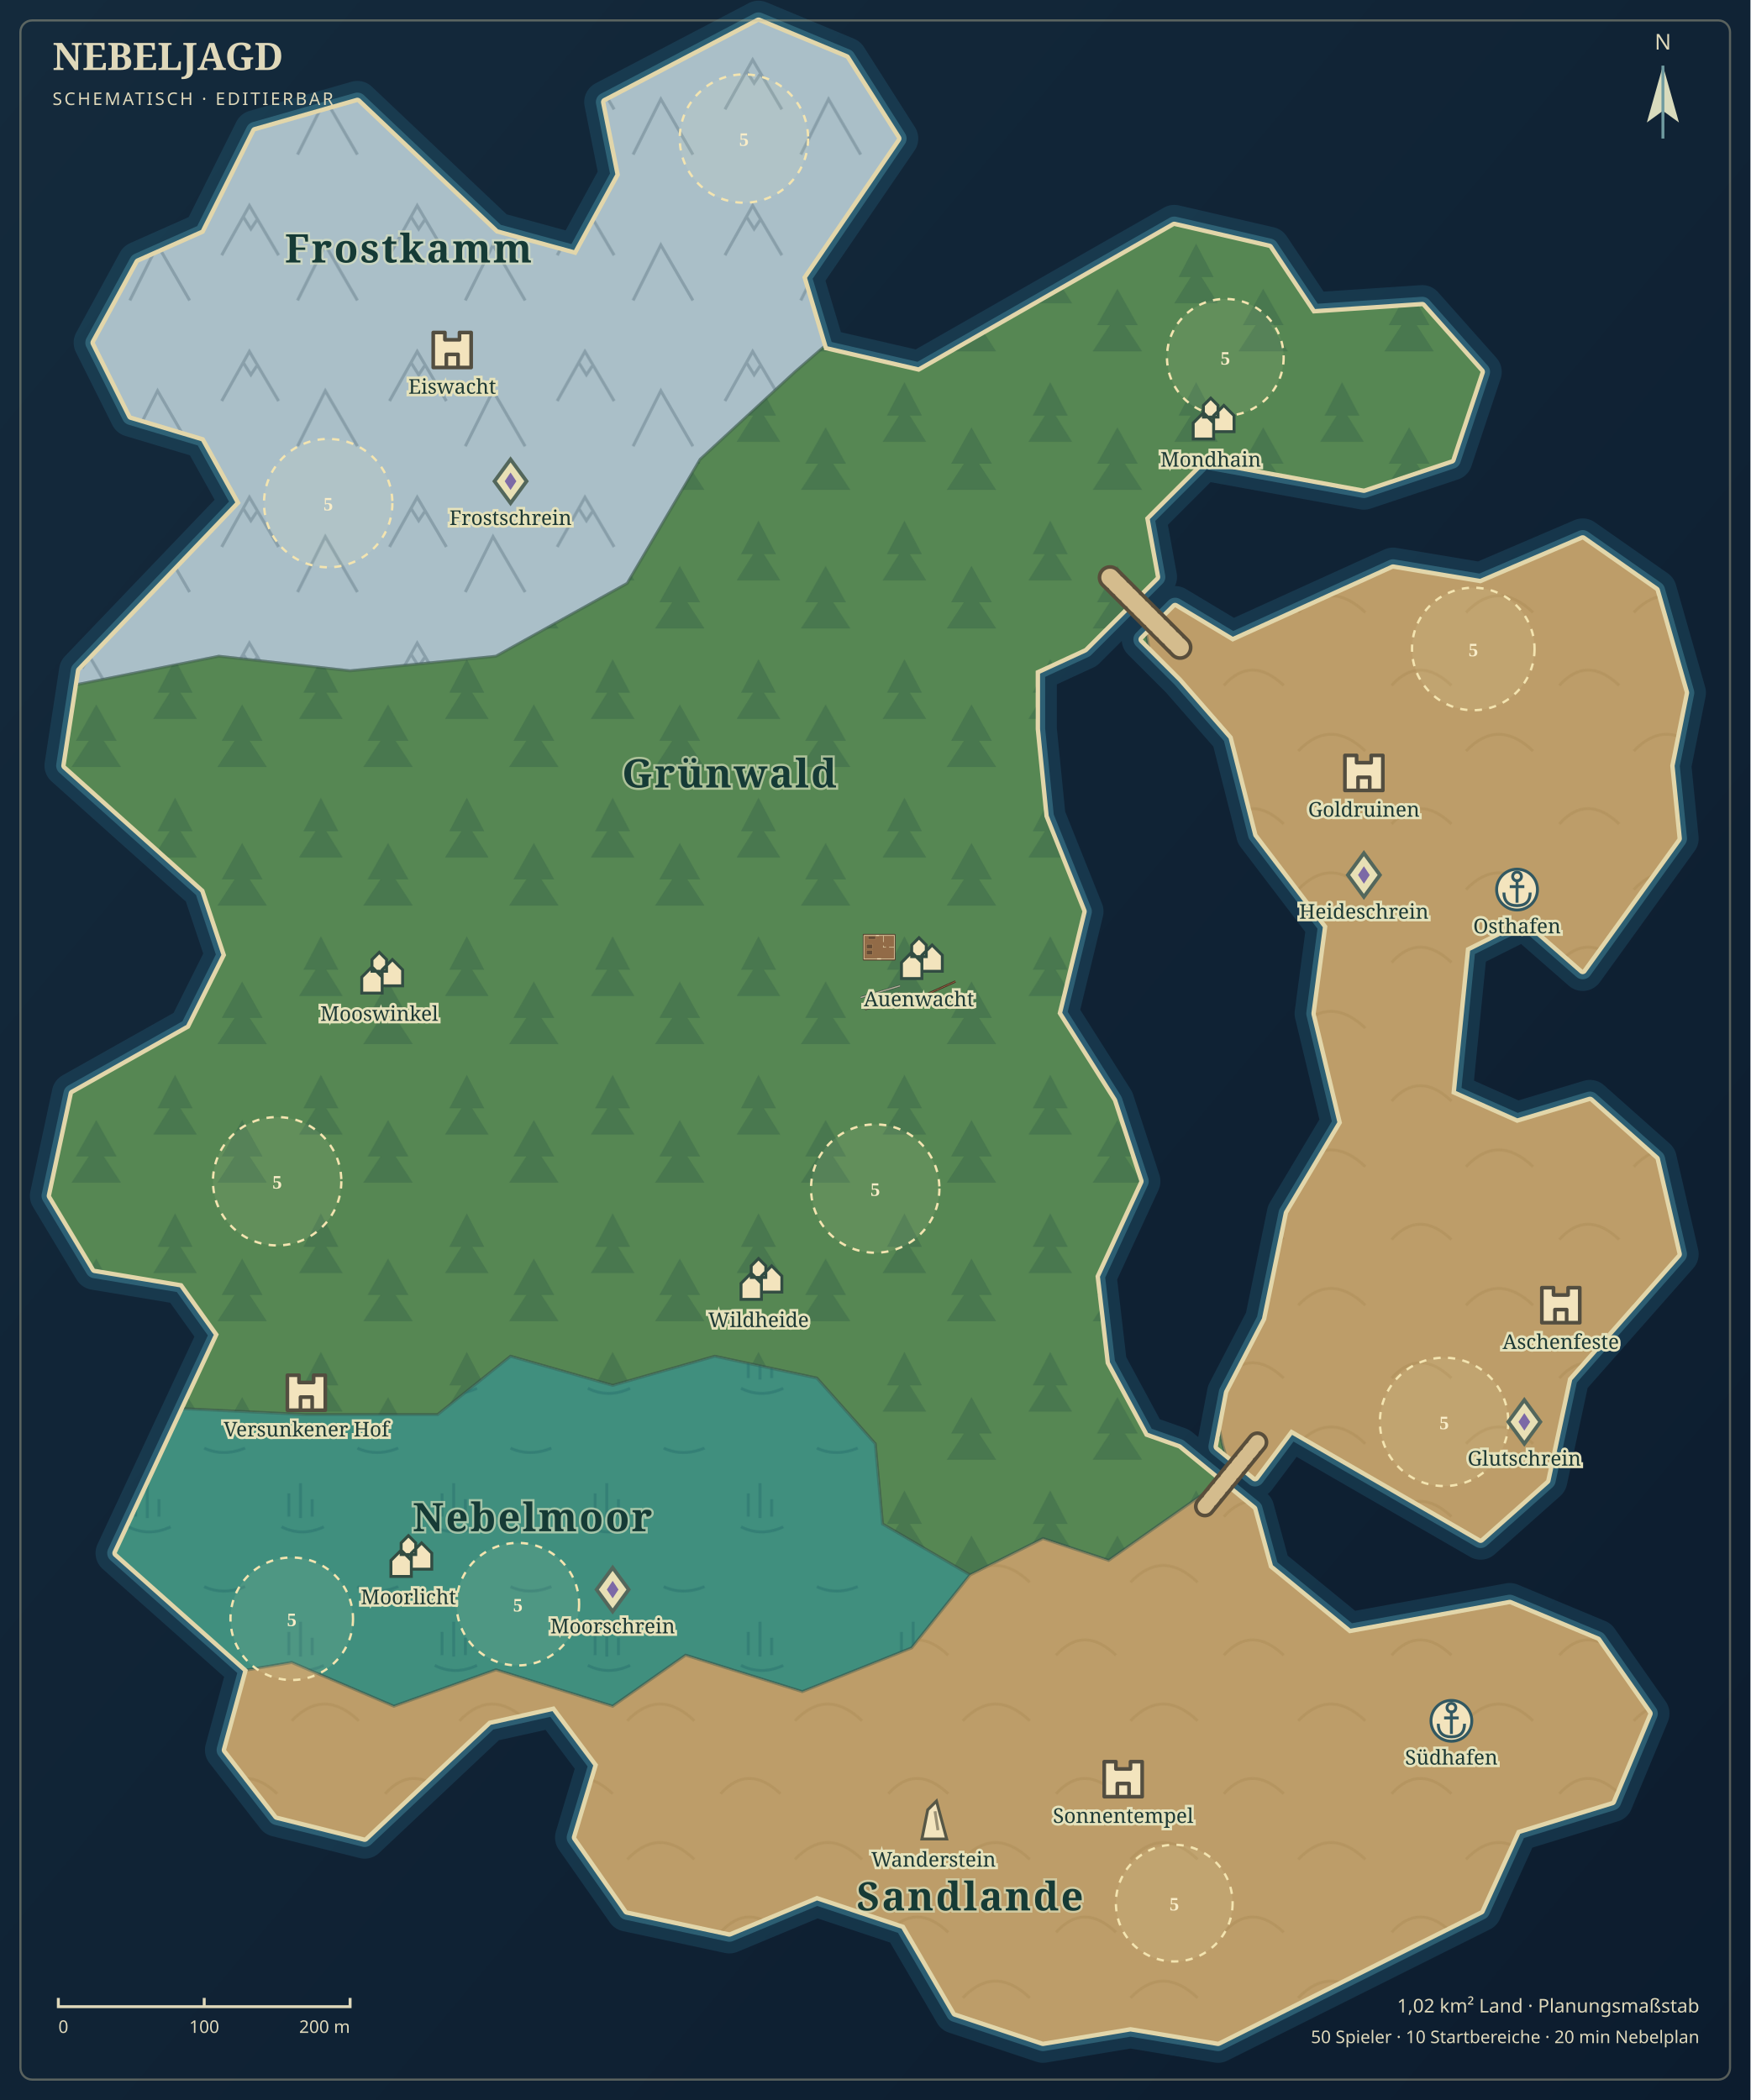
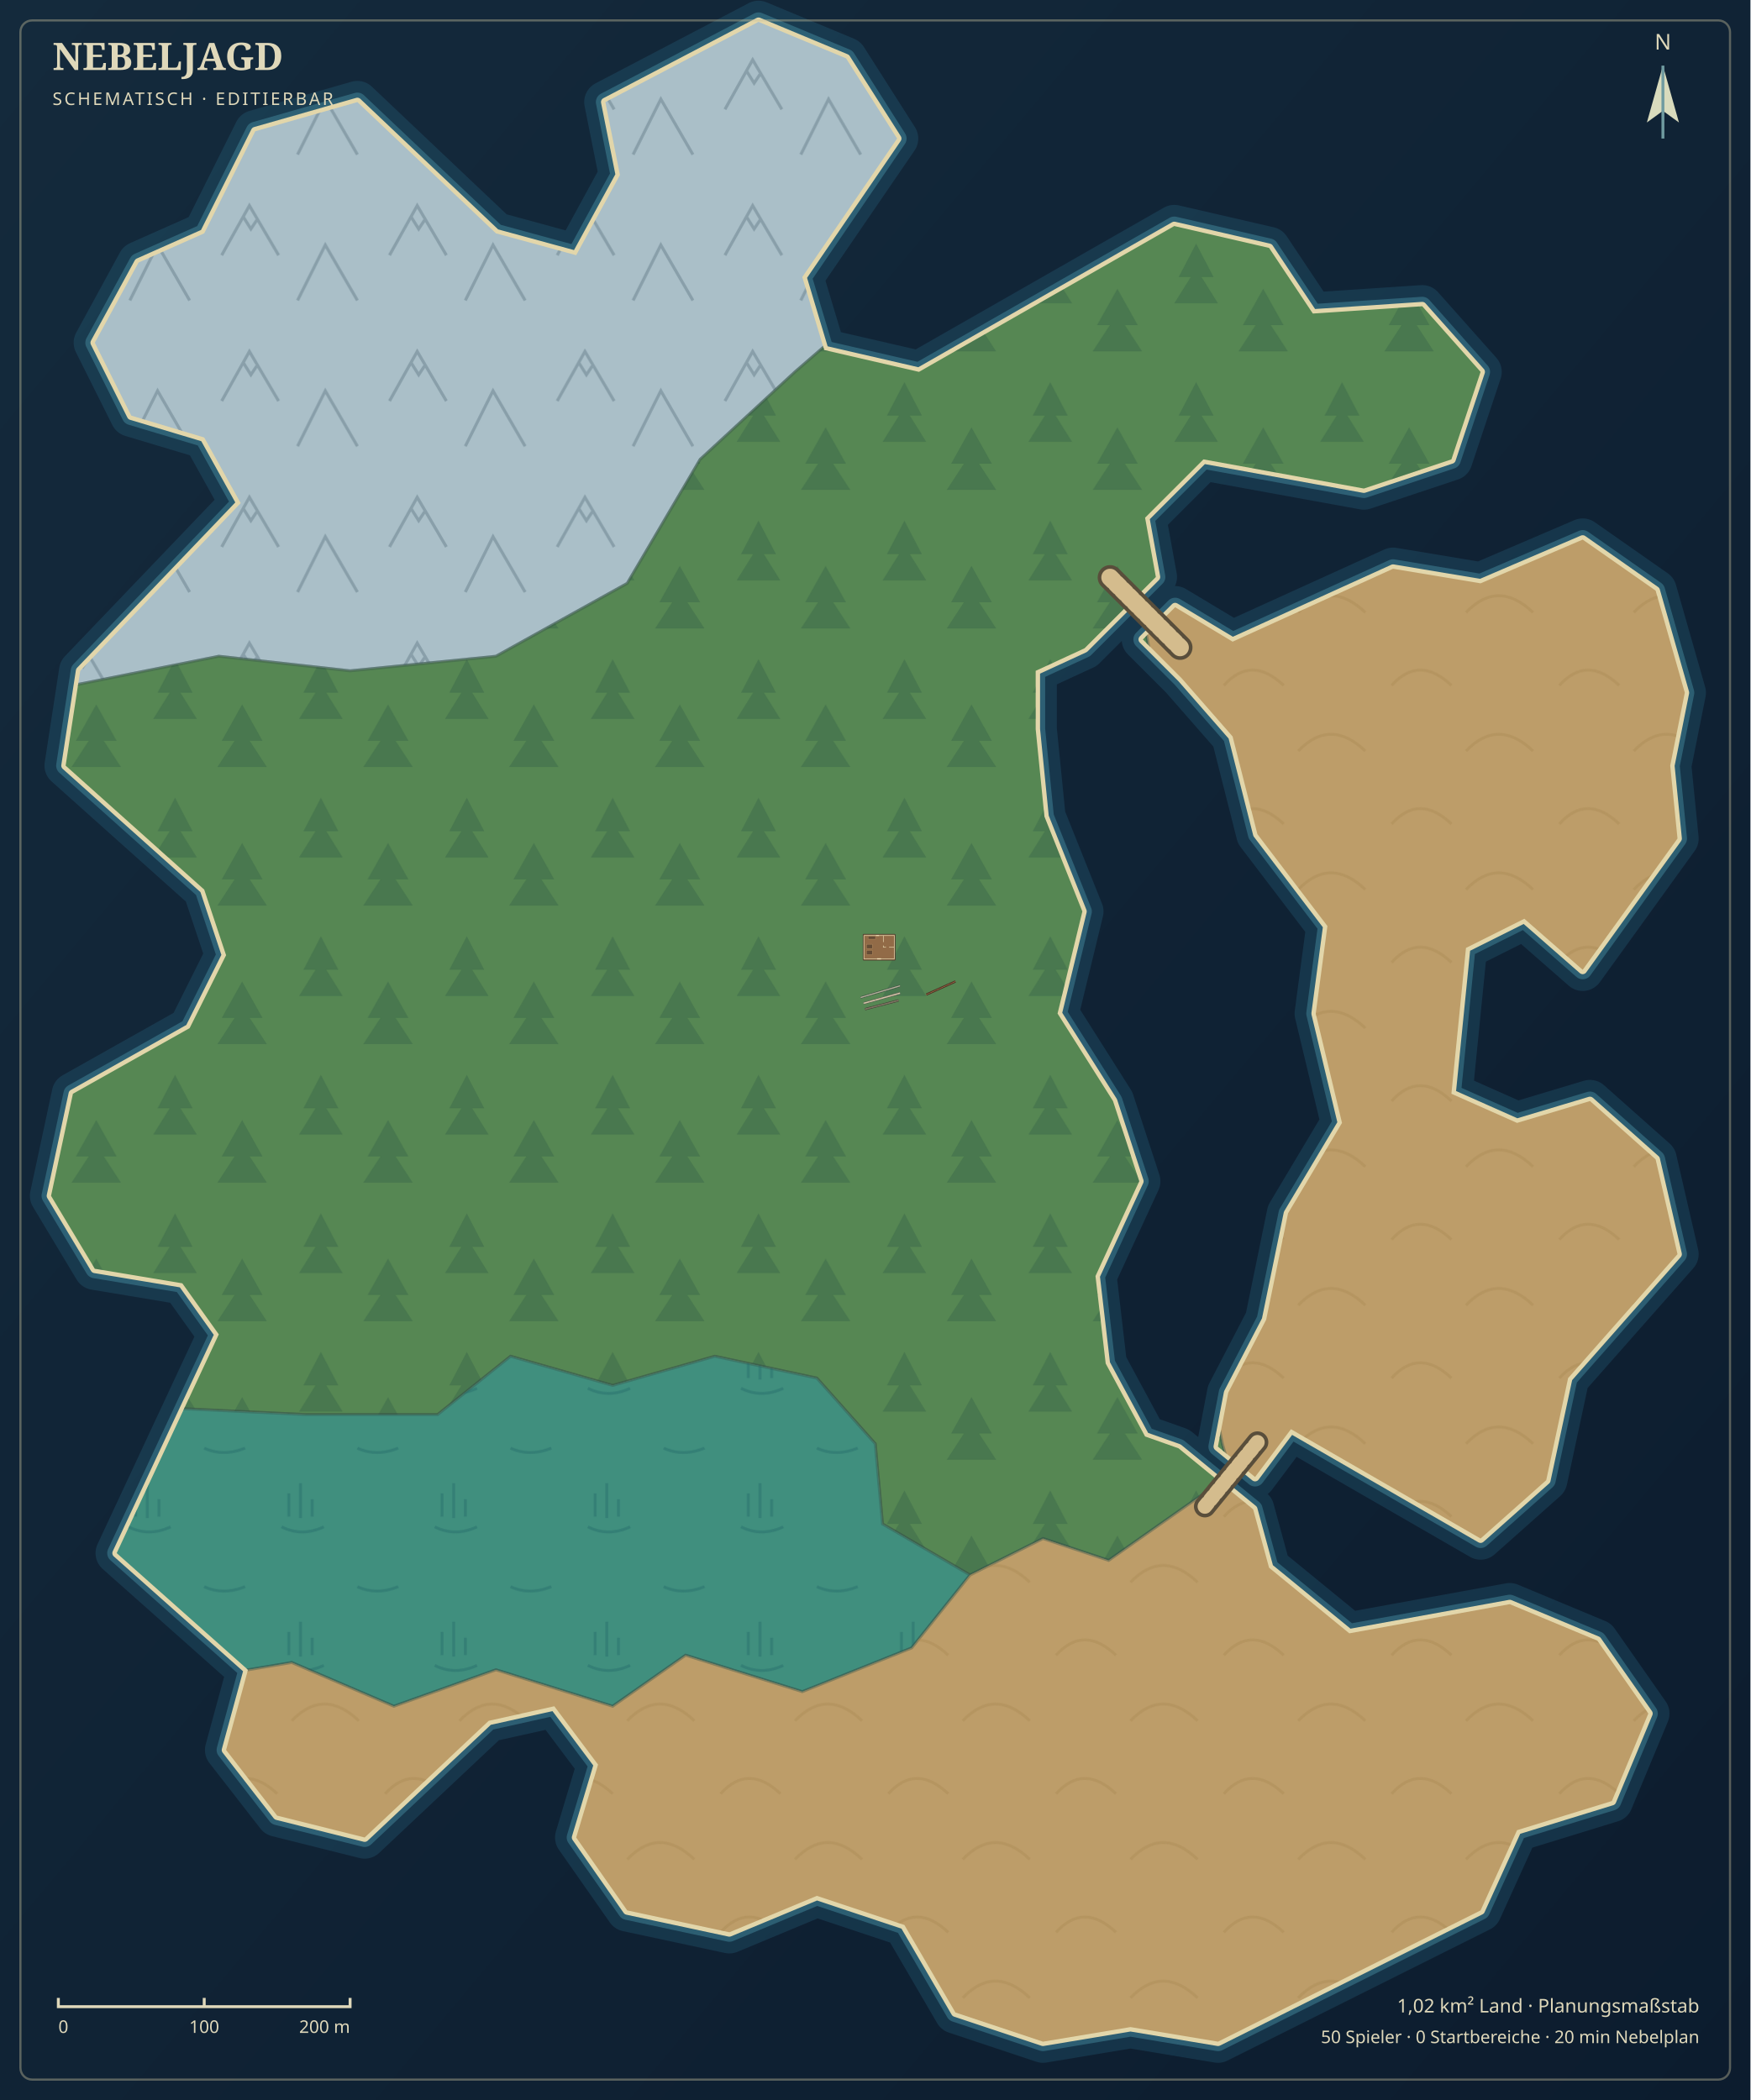
<svg xmlns="http://www.w3.org/2000/svg" viewBox="-600 -720 1200 1440" role="img" aria-labelledby="worldmap-title worldmap-description">
  <defs>
    <path id="world-land-shape" d="M-460,-560L-425,-630L-355,-650L-260,-560L-205,-545L-175,-600L-185,-650L-80,-705L-20,-680L15,-625L-50,-530L-35,-480L30,-465L205,-565L270,-550L300,-505L375,-510L415,-465L395,-405L335,-385L225,-405L185,-365L192.389,-324.36L143.483,-275.454L110,-260L110,-220L116,-160L142,-95L125,-25L163,35L181,90L151,155L158,215L185,265L207.939,273.124L259.082,314.969L270,355L325,400L435,380L495,405L530,455L505,515L440,535L415,590L235,680L175,670L115,680L55,660L20,600L-40,580L-100,605L-170,590L-205,540L-190,490L-220,450L-265,460L-350,540L-410,525L-445,480L-430,425L-520,345L-450,195L-475,160L-535,150L-565,100L-550,30L-470,-15L-445,-65L-460,-110L-555,-195L-545,-260L-435,-375L-460,-420L-510,-435L-535,-485L-505,-540Z M205.607,-303.636L245,-280L355,-330L415,-320L485,-350L535,-315L555,-245L545,-195L550,-145L485,-55L445,-90L405,-70L395,30L440,50L490,35L535,75L550,140L475,225L460,295L415,335L285,260L260.405,292.794L234.925,271.947L242,235L268,185L283,112L320,50L302,-25L310,-85L262,-148L245,-215L210,-255L183.485,-281.515Z" fill-rule="evenodd" clip-rule="evenodd" />
    <clipPath id="world-island-clip">
      <use href="#world-land-shape" clip-rule="evenodd" />
    </clipPath>
    <linearGradient id="world-sea" x1="0" y1="0" x2="1" y2="1">
      <stop offset="0" stop-color="#142a3c" />
      <stop offset="1" stop-color="#0c1c2e" />
    </linearGradient>
    <pattern id="world-grid" width="100" height="100" patternUnits="userSpaceOnUse">
      <path d="M100,0H0V100" fill="none" stroke="#d0e2d4" stroke-width=".7" opacity=".3" />
    </pattern>
    <pattern id="world-pattern-mountain" width="115" height="100" patternUnits="userSpaceOnUse">
      <path d="M12,55 31,21 51,55 M27,29 32,37 36,31 M64,86 83,48 105,86" fill="none" stroke="#536c7a" stroke-width="2.1" opacity=".38" />
    </pattern>
    <pattern id="world-pattern-forest" width="100" height="95" patternUnits="userSpaceOnUse">
      <path d="M20,17 8,40H32Z M20,34 5,58H35Z M66,48 52,73H80Z M66,65 49,91H83Z" fill="#234d40" opacity=".26" />
    </pattern>
    <pattern id="world-pattern-meadow" width="120" height="100" patternUnits="userSpaceOnUse">
      <path d="M18,30 21,22 24,30 M74,76 77,68 80,76" fill="none" stroke="#426c49" stroke-width="2" opacity=".3" />
    </pattern>
    <pattern id="world-pattern-heath" width="115" height="95" patternUnits="userSpaceOnUse">
      <path d="M20,35Q32,19 44,35 M65,77Q77,61 89,77" fill="none" stroke="#8c7c3f" stroke-width="2" opacity=".3" />
      <circle cx="80" cy="20" r="2" fill="#8c7c3f" opacity=".35" />
    </pattern>
    <pattern id="world-pattern-marsh" width="105" height="95" patternUnits="userSpaceOnUse">
      <path d="M13,42Q27,49 42,42 M18,35V19 M26,36V12 M34,35V23 M65,83Q78,89 93,83" fill="none" stroke="#246a69" stroke-width="2" opacity=".4" />
    </pattern>
    <pattern id="world-pattern-ash" width="115" height="100" patternUnits="userSpaceOnUse">
      <path d="M8,57 30,22 54,57Z M69,88 84,59 105,88Z" fill="#514e4b" opacity=".22" />
      <path d="M31,24 26,41 37,47 29,57" fill="none" stroke="#ce976a" stroke-width="2" opacity=".55" />
    </pattern>
    <pattern id="world-pattern-dune" width="115" height="95" patternUnits="userSpaceOnUse">
      <path d="M9,35Q28,14 50,35 M60,80Q82,57 106,80" fill="none" stroke="#a78651" stroke-width="2" opacity=".35" />
    </pattern>
    <g id="world-object-house-tripo-castle">
      <rect x="-35.1" y="-24.4" width="70.2" height="48.8" fill="#bda77f" stroke="#655b47" stroke-width=".5" />
      <rect x="-33.5" y="-23.3" width="67" height="3.3" fill="#ece0bd" />
      <rect x="31.4" y="-21" width="2.1" height="42.8" fill="#ece0bd" />
      <rect x="-33.5" y="-21.8" width="2.2" height="23.6" fill="#ece0bd" />
      <rect x="-33.5" y="7.4" width="2.2" height="14.4" fill="#ece0bd" />
      <rect x="-33.5" y="19.7" width="29.5" height="2.8" fill="#ece0bd" />
      <rect x="4" y="19.7" width="29.5" height="2.8" fill="#ece0bd" />
      <rect x="-4.7" y="17.8" width="2.1" height="6.4" fill="#ece0bd" />
      <rect x="2.6" y="17.8" width="2.1" height="6.4" fill="#ece0bd" />
      <rect x="-16.7" y="-20.8" width="1.7" height="4.9" fill="#ece0bd" />
      <rect x="-16.8" y="-12.4" width="2" height="2.6" fill="#ece0bd" />
      <rect x="-16.7" y="-4.2" width="1.7" height="12.1" fill="#ece0bd" />
      <rect x="-16.7" y="12.6" width="1.7" height="7.8" fill="#ece0bd" />
      <rect x="11.6" y="-20.8" width="1.7" height="10.9" fill="#ece0bd" />
      <rect x="11.6" y="-4.2" width="1.7" height="10" fill="#ece0bd" />
      <rect x="11.6" y="10.7" width="1.7" height="9.7" fill="#ece0bd" />
      <rect x="-31.5" y="-0.9" width="10.4" height="1.9" fill="#ece0bd" />
      <rect x="18.2" y="-1.1" width="13.4" height="2.2" fill="#ece0bd" />
      <rect x="-27.7" y="-17.2" width="6.5" height="5.8" fill="#80694b" />
      <rect x="18.9" y="-15.9" width="10.2" height="5.3" fill="#80694b" />
      <rect x="-29.9" y="12.1" width="9.5" height="6.5" fill="#80694b" />
      <rect x="20.6" y="9.1" width="8.9" height="2.4" fill="#80694b" />
      <rect x="17.6" y="11.5" width="1.9" height="7.7" fill="#80694b" />
      <rect x="27.6" y="-1.9" width="4.2" height="4.1" fill="#80694b" />
      <rect x="16.8" y="-1.2" width="7.5" height="2.7" fill="#80694b" />
      <rect x="-9.6" y="-20.2" width="16.9" height="4" fill="#80694b" />
    </g>
    <g id="world-object-house-tripo-02">
      <rect x="-11.02" y="-11.01" width="22.04" height="22.02" fill="#bda77f" stroke="#655b47" stroke-width=".5" />
      <rect x="-10.75" y="-10.6" width="1.1" height="21.3" fill="#ece0bd" />
      <rect x="9.65" y="-10.6" width="1.1" height="21.3" fill="#ece0bd" />
      <rect x="-9.65" y="-10.75" width="15.7" height="1.1" fill="#ece0bd" />
      <rect x="7.4" y="-10.75" width="2.25" height="1.1" fill="#ece0bd" />
      <rect x="-9.65" y="9.7" width="8.65" height="1.05" fill="#ece0bd" />
      <rect x="1" y="9.7" width="8.65" height="1.05" fill="#ece0bd" />
      <rect x="-9.65" y="-0.55" width="5.7" height="1.1" fill="#ece0bd" />
      <rect x="-0.52" y="-9.65" width="1.04" height="10.1" fill="#ece0bd" />
      <rect x="3.95" y="-0.55" width="5.7" height="1.1" fill="#ece0bd" />
      <rect x="-8.2" y="-9.65" width="3.5" height="4.9" fill="#80694b" />
      <rect x="-9.65" y="-9.65" width="1.5" height="1.45" fill="#80694b" />
      <rect x="-3.4" y="-9.65" width="2.2" height="1.15" fill="#80694b" />
      <rect x="0.55" y="-9.65" width="2.55" height="1.3" fill="#80694b" />
      <rect x="3.1" y="-9.65" width="2.55" height="1.6" fill="#80694b" />
      <rect x="7.95" y="-9.65" width="1.7" height="1.5" fill="#80694b" />
      <rect x="8.05" y="-7.2" width="1.15" height="1.05" fill="#80694b" />
      <rect x="-8.85" y="0.9" width="3.45" height="1.65" fill="#80694b" />
      <rect x="5.75" y="0.55" width="2.95" height="0.95" fill="#80694b" />
      <rect x="7.65" y="2.35" width="1.8" height="1.9" fill="#80694b" />
      <rect x="-1.35" y="4.15" width="2.7" height="1.95" fill="#80694b" />
      <rect x="-0.6" y="3.35" width="1.2" height="0.8" fill="#80694b" />
      <rect x="-0.6" y="6.1" width="1.2" height="0.8" fill="#80694b" />
      <rect x="-2.15" y="4.45" width="0.8" height="1.25" fill="#80694b" />
      <rect x="1.35" y="4.45" width="0.8" height="1.25" fill="#80694b" />
    </g>
    <g id="world-object-wagon">
      <rect x="-.8" y="-1.1" width=".16" height=".8" rx=".05" fill="#343a39" />
      <rect x=".64" y="-1.1" width=".16" height=".8" rx=".05" fill="#343a39" />
      <path d="M-.4,.2V1.45M.4,.2V1.45" stroke="#8f6946" stroke-width=".12" />
      <rect x="-.58" y="-1.4" width="1.16" height="1.75" fill="#bd945e" stroke="#69503b" stroke-width=".15" />
      <path d="M-.25,-1.3V.2M.25,-1.3V.2" stroke="#89653f" stroke-width=".07" />
    </g>
    <g id="world-object-barrel">
      <ellipse rx=".43" ry=".45" fill="#97714b" stroke="#3f443f" stroke-width=".12" />
      <path d="M-.2,-.36V.36M.2,-.36V.36" stroke="#c3a574" stroke-width=".07" />
      <circle cy="-.08" r=".075" fill="#59452e" />
    </g>
    <g id="world-object-well">
      <circle cx="-.18" r=".94" fill="#b5b0a0" stroke="#676f66" stroke-width=".13" />
      <circle cx="-.18" r=".6" fill="#31454b" />
      <path d="M-1.06,-.77H.78V.78H-1.06Z" fill="#96724a" fill-opacity=".7" stroke="#654c38" stroke-width=".13" />
      <path d="M-1.08,0H.8M.8,.12H1.12" stroke="#ddc292" stroke-width=".14" />
    </g>
    <g id="world-object-rock-tripo-01">
      <path d="M-.96,-.25-.52,-.78 .45,-.85 .98,-.13 .72,.64-.4,.8-.95,.34Z" fill="#9b9d8b" stroke="#626c5b" stroke-width=".13" />
      <path d="M-.52,-.78 .15,-.12 .98,-.13M.15,-.12-.4,.8" fill="none" stroke="#c0c2a7" stroke-width=".1" />
    </g>
    <g id="world-object-rock-tripo-02">
      <path d="M-.9,-.36-.55,-1.05 .4,-1 .9,-.32 .68,.88-.18,1.05-.85,.5Z" fill="#8e9285" stroke="#596356" stroke-width=".14" />
      <path d="M-.55,-1.05 .25,-.15 .68,.88M.25,-.15-.85,.5" fill="none" stroke="#b7b9a4" stroke-width=".11" />
    </g>
    <g id="world-object-rock-tripo-03">
      <path d="M-1.1,-.3-.65,-1.23 .45,-1.25 1.14,-.4 .9,.65 .1,1.28-.9,.87Z" fill="#747e6a" stroke="#4c5c4b" stroke-width=".15" />
      <path d="M-.65,-1.23 .2,-.5 1.14,-.4M.2,-.5-.3,.5 .1,1.28M-.3,.5-.9,.87" fill="none" stroke="#abb79a" stroke-width=".12" />
    </g>
    <g id="world-object-house-tripo-tavern">
      <rect x="-11" y="-8.89" width="22" height="17.78" rx=".35" fill="#926b47" stroke="#493a2e" stroke-width=".45" />
      <path d="M-10.4,-8H-2.35M0,-8H10.4V8H1.4M-1.5,8H-10.4V-8M2.9,-8V-3.5M2.9,-1.1V0H4.7M6.8,0H10.4" fill="none" stroke="#d6c39b" stroke-width=".5" />
      <path d="M-1.5,8H1.4M-2.35,-8H0" stroke="#f4e6bc" stroke-width=".7" />
      <path d="M-8.7,-2H-4.7V.86H-8.7ZM-8.7,2.2H-4.7V5.05H-8.7ZM-7.6,-7.4H-2.5V-5.5H-7.6Z" fill="#644b35" stroke="#bf9966" stroke-width=".2" />
    </g>
    <g id="world-object-wall">
      <rect x="-1.6" y="-.31" width="3.2" height=".62" fill="#8b9387" stroke="#4d5d53" stroke-width=".13" />
      <path d="M-.8,-.31V.31M0,-.31V.31M.8,-.31V.31" stroke="#535c50" stroke-width=".1" />
    </g>
    <g id="world-object-wall-cut-stone">
      <rect x="-2" y="-.31" width="4" height=".62" fill="#d5c6a7" stroke="#5b5b53" stroke-width=".12" />
      <path d="M-2,-.44H-1.55V.44H-2ZM1.55,-.44H2V.44H1.55Z" fill="#e6d9bd" stroke="#5b5b53" stroke-width=".1" />
      <path d="M-1,-.31V.31M0,-.31V.31M1,-.31V.31" stroke="#8c877a" stroke-width=".1" />
    </g>
    <g id="world-object-wall-tripo">
      <path d="M-3,-.38-2.4,-.44-1.75,-.39-.8,-.43 0,-.39 .85,-.44 1.6,-.38 2.3,-.43 3,-.36V.38L2.4,.44 1.7,.39 .85,.43 0,.37-.8,.44-1.6,.38-2.4,.44-3,.36Z" fill="#827a65" stroke="#403f34" stroke-width=".1" />
      <path d="M-2.3,-.4-2.35,.4M-1.3,-.4-1.18,.4M-.2,-.4-.3,.4M.9,-.4 1.02,.4M2.1,-.4 2,.4" stroke="#535245" stroke-width=".13" />
      <path d="M-2.1,.29H-1.7M.3,.28H.66M1.9,-.29H2.25" stroke="#647052" stroke-width=".12" />
    </g>
    <g id="world-object-fence">
      <path d="M-1.6,-.16H1.6M-1.6,.16H1.6M-1.4,-.28V.28M0,-.28V.28M1.4,-.28V.28" stroke="#b08b54" stroke-width=".2" />
    </g>
    <g id="world-object-fence-cross-wood">
      <path d="M-2,-.18H2M-2,.18H2M-1.8,-.18L1.8,.18M-1.8,.18L1.8,-.18" stroke="#98643e" stroke-width=".16" />
      <path d="M-1.8,-.22V.22M1.8,-.22V.22" stroke="#60432f" stroke-width=".35" />
    </g>
    <g id="world-object-crate">
      <rect x="-.43" y="-.43" width=".86" height=".86" fill="#9e784d" stroke="#5e4931" stroke-width=".12" />
      <path d="M-.35,-.35 .35,.35M-.35,.35 .35,-.35" stroke="#e0bd7e" stroke-width=".1" />
    </g>
    <g id="world-object-house-kit">
      <rect x="-1.86" y="-1.565" width="3.72" height="3.13" fill="#b59161" stroke="#654d35" stroke-width=".2" />
      <path d="M-.45,1.565H.45" stroke="#e8d6ad" stroke-width=".28" />
    </g>
    <g id="world-object-house-taverne">
      <rect x="-11" y="-8.5" width="22" height="17" rx=".35" fill="#8d6544" stroke="#493a2e" stroke-width=".45" />
      <path d="M-10.8,-8.3H10.8M-10.8,8.3H-3.5M.3,8.3H10.8M-10.8,-8.3V8.3M10.8,-8.3V8.3M3.35,-8.2V-6.3M3.35,-4.1V-1.1M3.35,1.1V4.1M3.35,6.3V8.2M4.8,-2.8H10.8M4.8,2.8H10.8" fill="none" stroke="#d1ad77" stroke-width=".28" />
      <path d="M-3.4,8.52H.25" stroke="#f0dcb3" stroke-width=".65" />
      <path d="M-8,-6.5H-.8V-.7H-8ZM5,-7H9V-3H5ZM5,3H9V7H5Z" fill="none" stroke="#654c38" stroke-width=".22" />
    </g>
    <g id="world-object-ruin-kit">
      <rect x="-1.45" y="-.385" width=".7" height=".77" fill="#89907e" stroke="#535c50" stroke-width=".12" />
      <rect x=".75" y="-.385" width=".7" height=".77" fill="#89907e" stroke="#535c50" stroke-width=".12" />
      <path d="M-1.1,0H1.1" stroke="#b3b79e" stroke-width=".35" stroke-dasharray=".3 .2" />
    </g>
    <g id="world-object-tree-autumn">
      <circle r="2.3" fill="#a46636" stroke="#754f30" stroke-width=".3" />
      <circle cx="-.7" cy="-.5" r="1.5" fill="#d79846" />
      <circle cx=".7" cy=".6" r="1.3" fill="#b87c37" />
    </g>
    <g id="world-object-tree">
      <circle r="2.7" fill="#356448" stroke="#244735" stroke-width=".5" />
      <circle cx="-.8" cy="-.8" r="1.7" fill="#568158" />
      <circle cx=".8" cy=".7" r="1.25" fill="#456f48" />
    </g>
    <g id="world-object-tree-birch">
      <circle r="2.35" fill="#75936a" stroke="#425c49" stroke-width=".45" />
      <circle cx="-.6" cy="-.8" r="1.4" fill="#9db780" />
      <circle r=".28" fill="#e6ddc4" />
    </g>
    <g id="world-object-tree-pine">
      <path d="M0,-3.5 2.6,1.8 1.3,1.8 2.1,3H-2.1L-1.3,1.8H-2.6Z" fill="#2b5847" stroke="#1b443b" stroke-width=".4" />
      <path d="M0,-2.8V2.4" stroke="#75916d" stroke-width=".35" />
    </g>
    <g id="world-object-tree-rei">
      <path d="M-2.9,-.5C-3.6,-3.8 1.3,-4.3 2,-2.2C5,-1.8 3.6,2.3 1.5,2.2C-.4,4.1-3.7,2.1-2.9,-.5Z" fill="#6b875d" stroke="#365944" stroke-width=".45" />
      <path d="M-1.7,-1.5Q0,-3 1.4,-1.4" fill="none" stroke="#a1b379" stroke-width=".45" />
    </g>
    <g id="world-object-house">
      <rect x="-8" y="-7" width="16" height="14" rx=".3" fill="#ad8152" stroke="#5c4937" stroke-width=".7" />
      <path d="M-8,0H8M0,-7V7" fill="none" stroke="#d5ba82" stroke-width=".45" />
      <path d="M-8,-7 0,0 8,-7M-8,7 0,0 8,7" fill="none" stroke="#7c694c" stroke-width=".4" />
      <path d="M-1.5,7H1.5" stroke="#ede1b7" stroke-width="1.7" />
      <rect x="-2.2" y="7.2" width="4.4" height="1.8" fill="#d9c49a" stroke="#776549" stroke-width=".35" />
    </g>
    <g id="world-object-flower">
      <circle r="1" fill="#69835c" fill-opacity=".55" />
      <circle cx="-.42" cy="-.26" r=".34" fill="currentColor" />
      <circle cx=".45" cy="-.32" r=".29" fill="currentColor" />
      <circle cx=".07" cy=".45" r=".31" fill="currentColor" />
      <circle cx="-.42" cy="-.26" r=".11" fill="#dfb85d" />
      <circle cx=".45" cy="-.32" r=".1" fill="#dfb85d" />
      <circle cx=".07" cy=".45" r=".1" fill="#dfb85d" />
    </g>
    <g id="world-object-grass">
      <path d="M-.95,-.25Q-.75,-1.1 .1,-.85Q1.1,-.9 .92,.2Q.7,1.1-.15,.9Q-1.1,.85-.95,-.25Z" fill="#557c48" fill-opacity=".72" stroke="#43673b" stroke-width=".08" />
      <path d="M-.5,.3-.45,-.1-.35,.3M.15,.1 .2,-.35 .3,.1" fill="none" stroke="#a1b779" stroke-width=".06" />
    </g>
    <g id="world-object-rock">
      <path d="M-1.7,.5-1,-1.4 .7,-1.7 1.8,-.25 1.1,1.4-.8,1.6Z" fill="#92968a" stroke="#5b655c" stroke-width=".35" />
      <path d="M-1,-1.4 .2,-.1 1.8,-.25M.2,-.1-.8,1.6" fill="none" stroke="#bac0af" stroke-width=".25" />
    </g>
    <g id="world-object-mound-ridge" fill="#606955" stroke="#3e4a3d" stroke-width=".2">
      <path id="world-object-mound-ridge-base" d="M-6,-1.35H-4.1V-2.1H-2V-2.5H.7V-2.15H3.5V-1.55H6V1.7H3.5V2.35H.7V2.5H-2V2.2H-4.1V1.6H-6Z" />
      <use href="#world-object-mound-ridge-base" transform="scale(.86)" fill="#557946" stroke="#90a56a" stroke-width=".15" />
      <path d="M-4.5,.6-3.9,-.6-3.4,.5M-.7,.5-.1,-.8 .4,.4M2.3,.6 2.8,-.5 3.3,.6" fill="none" stroke="#9bb772" stroke-width=".3" stroke-linecap="round" />
    </g>
    <g id="world-object-mound-knoll" fill="#606955" stroke="#3e4a3d" stroke-width=".2">
      <path id="world-object-mound-knoll-base" d="M-3,-1.3H-1.8V-2.2H-.5V-2.5H1.25V-2.1H2.25V-1.15H3V1.1H2.25V1.85H1.25V2.5H-.5V2.1H-1.8V1.25H-3Z" />
      <use href="#world-object-mound-knoll-base" transform="scale(.85)" fill="#557946" stroke="#90a56a" stroke-width=".15" />
      <path d="M-1.8,.6-1.2,-.6-.7,.5M.1,.7 .6,-.7 1.2,.4" fill="none" stroke="#9bb772" stroke-width=".3" stroke-linecap="round" />
    </g>
    <g id="world-object-bush">
      <circle cx="-.7" cy=".1" r="1.1" fill="#5a7b48" />
      <circle cx=".6" cy=".15" r="1.2" fill="#668851" />
      <circle cy="-.6" r="1.1" fill="#7c955b" />
      <circle r=".35" fill="#8ca96a" />
    </g>
    <g id="world-object-ruin">
      <path d="M-6,5V-5H-1M2,-5H6V5H1M-2,5H-6" fill="none" stroke="#707b70" stroke-width="1.8" />
      <path d="M-5,-4H-1M3,-4H5V0" fill="none" stroke="#c4c9b4" stroke-width=".55" />
      <path d="M-2,-1 1,-2 3,1 0,3Z" fill="#90998a" />
    </g>
    <g id="world-object-shrine">
      <circle r="1.8" fill="#88958b" stroke="#536b60" stroke-width=".4" />
      <path d="M0,-1.5 1,0 0,1.5-1,0Z" fill="#c9a1df" stroke="#745683" stroke-width=".3" />
    </g>
    <g id="world-object-heart">
      <path d="M0,1.1C-2,-.2-1.2,-1.9 0,-.85C1.2,-1.9 2,-.2 0,1.1Z" fill="#d37673" stroke="#7b454a" stroke-width=".25" />
    </g>
    <g id="world-object-chest">
      <rect x="-1.4" y="-.9" width="2.8" height="1.8" rx=".3" fill="#966535" stroke="#4d3826" stroke-width=".25" />
      <path d="M-.8,-.9V.9M.8,-.9V.9M-1.4,-.25H1.4" stroke="#e1bb62" stroke-width=".25" />
      <rect x="-.25" y="-.45" width=".5" height=".7" fill="#f4d173" />
    </g>
    <g id="world-object-fireStaff">
      <path d="M-.6,1.5 .5,-.85" stroke="#ae7848" stroke-width=".4" />
      <path d="M.1,-.65Q-.25,-1.1 .4,-1.8Q.3,-1.15 .9,-1.6Q1.7,-.7 .65,-.5Z" fill="#ff9d43" stroke="#ba513a" stroke-width=".15" />
    </g>
    <g id="world-object-iceStaff">
      <path d="M-.6,1.5 .5,-.85" stroke="#9cacc1" stroke-width=".4" />
      <path d="M.5,-1.85 .5,-.5M-.15,-1.2H1.15M.05,-1.65 .95,-.75M.05,-.75 .95,-1.65" stroke="#9ce5ff" stroke-width=".3" />
    </g>
    <g id="world-object-bow">
      <path d="M-.6,-1.3Q2,0-.6,1.3Z" fill="none" stroke="#b79158" stroke-width=".35" />
      <path d="M-1.4,0H1.5M.8,-.4 1.5,0 .8,.4" fill="none" stroke="#ece0b7" stroke-width=".2" />
    </g>
    <g id="world-object-sword">
      <path d="M-.25,-1.5 .25,-1.5 .35,.6-.35,.6Z" fill="#c9d4cd" stroke="#5c7270" stroke-width=".18" />
      <path d="M-.8,.6H.8M0,.6V1.6" stroke="#c4a267" stroke-width=".4" />
    </g>
  </defs>
  <g id="sea" data-layer="sea">
    <rect x="-600" y="-720" width="1200" height="1440" fill="url(#world-sea)" />
    <use href="#world-land-shape" fill="none" stroke="#2d7291" stroke-width="29" opacity=".25" stroke-linejoin="round" />
    <use href="#world-land-shape" fill="none" stroke="#4d9baf" stroke-width="13" opacity=".4" stroke-linejoin="round" />
  </g>
  <g id="island" data-layer="island" fill="#c9c59b" stroke="#e2d6aa" stroke-width="6" stroke-linejoin="round">
    <polygon id="feature-island-nebelinsel" data-feature-type="island" data-feature-id="nebelinsel" points="-460,-560 -425,-630 -355,-650 -260,-560 -205,-545 -175,-600 -185,-650 -80,-705 -20,-680 15,-625 -50,-530 -35,-480 30,-465 205,-565 270,-550 300,-505 375,-510 415,-465 395,-405 335,-385 225,-405 185,-365 192.389,-324.36 143.483,-275.454 110,-260 110,-220 116,-160 142,-95 125,-25 163,35 181,90 151,155 158,215 185,265 207.939,273.124 259.082,314.969 270,355 325,400 435,380 495,405 530,455 505,515 440,535 415,590 235,680 175,670 115,680 55,660 20,600 -40,580 -100,605 -170,590 -205,540 -190,490 -220,450 -265,460 -350,540 -410,525 -445,480 -430,425 -520,345 -450,195 -475,160 -535,150 -565,100 -550,30 -470,-15 -445,-65 -460,-110 -555,-195 -545,-260 -435,-375 -460,-420 -510,-435 -535,-485 -505,-540" />
  </g>
  <g id="islets" data-layer="islets" fill="#c9c59b" stroke="#e2d6aa" stroke-width="6" stroke-linejoin="round">
    <polygon id="feature-islet-ostinsel" data-feature-type="islet" data-feature-id="ostinsel" points="205.607,-303.636 245,-280 355,-330 415,-320 485,-350 535,-315 555,-245 545,-195 550,-145 485,-55 445,-90 405,-70 395,30 440,50 490,35 535,75 550,140 475,225 460,295 415,335 285,260 260.405,292.794 234.925,271.947 242,235 268,185 283,112 320,50 302,-25 310,-85 262,-148 245,-215 210,-255 183.485,-281.515" />
  </g>
  <g id="regions" data-layer="regions" clip-path="url(#world-island-clip)">
    <g id="feature-region-frostkamm" data-feature-type="region" data-feature-id="frostkamm">
      <polygon points="-600,-720 100,-720 70,-600 20,-530 -55,-465 -120,-405 -170,-320 -260,-270 -360,-260 -450,-270 -600,-240" fill="#aabfc8" stroke="#38564c" stroke-width="2" stroke-opacity=".4" />
      <polygon points="-600,-720 100,-720 70,-600 20,-530 -55,-465 -120,-405 -170,-320 -260,-270 -360,-260 -450,-270 -600,-240" fill="url(#world-pattern-mountain)" pointer-events="none" />
    </g>
    <g id="feature-region-dunkelhain" data-feature-type="region" data-feature-id="dunkelhain">
      <polygon points="-600,-240 -450,-270 -360,-260 -260,-270 -170,-320 -120,-405 -55,-465 20,-530 70,-600 100,-720 600,-720 600,-360 300,-360 210,-335 185,-290 200,-210 190,-120 220,-45 210,45 230,125 224,200 238,270 244,291 160,350 115,335 65,360 5,325 0,270 -40,225 -110,210 -180,230 -250,210 -300,250 -390,250 -600,240" fill="#568753" stroke="#38564c" stroke-width="2" stroke-opacity=".4" />
      <polygon points="-600,-240 -450,-270 -360,-260 -260,-270 -170,-320 -120,-405 -55,-465 20,-530 70,-600 100,-720 600,-720 600,-360 300,-360 210,-335 185,-290 200,-210 190,-120 220,-45 210,45 230,125 224,200 238,270 244,291 160,350 115,335 65,360 5,325 0,270 -40,225 -110,210 -180,230 -250,210 -300,250 -390,250 -600,240" fill="url(#world-pattern-forest)" pointer-events="none" />
    </g>
    <g id="feature-region-nebelmoor" data-feature-type="region" data-feature-id="nebelmoor">
      <polygon points="-600,240 -390,250 -300,250 -250,210 -180,230 -110,210 -40,225 0,270 5,325 65,360 25,410 -50,440 -130,415 -180,450 -260,425 -330,450 -400,420 -460,430 -600,440" fill="#408f7e" stroke="#38564c" stroke-width="2" stroke-opacity=".4" />
      <polygon points="-600,240 -390,250 -300,250 -250,210 -180,230 -110,210 -40,225 0,270 5,325 65,360 25,410 -50,440 -130,415 -180,450 -260,425 -330,450 -400,420 -460,430 -600,440" fill="url(#world-pattern-marsh)" pointer-events="none" />
    </g>
    <g id="feature-region-sonnenduene" data-feature-type="region" data-feature-id="sonnenduene">
      <polygon points="-600,440 -460,430 -400,420 -330,450 -260,425 -180,450 -130,415 -50,440 25,410 65,360 115,335 160,350 244,291 238,270 224,200 230,125 210,45 220,-45 190,-120 200,-210 185,-290 210,-335 300,-360 600,-360 600,100 600,350 600,720 -600,720" fill="#bd9d69" stroke="#38564c" stroke-width="2" stroke-opacity=".4" />
      <polygon points="-600,440 -460,430 -400,420 -330,450 -260,425 -180,450 -130,415 -50,440 25,410 65,360 115,335 160,350 244,291 238,270 224,200 230,125 210,45 220,-45 190,-120 200,-210 185,-290 210,-335 300,-360 600,-360 600,100 600,350 600,720 -600,720" fill="url(#world-pattern-dune)" pointer-events="none" />
    </g>
  </g>
  <g id="terrain-paint" data-layer="terrain-paint" clip-path="url(#world-island-clip)">
  </g>
  <g id="rivers" data-layer="rivers" clip-path="url(#world-island-clip)" fill="none" stroke-linecap="round" stroke-linejoin="round">
  </g>
  <g id="paths" data-layer="paths" fill="none" stroke-linecap="round" stroke-linejoin="round">
    <g id="feature-path-nordbruecke" data-feature-type="path" data-feature-id="nordbruecke">
      <polyline points="161,-324 209,-276" stroke="#594e3b" stroke-width="17" />
      <polyline points="161,-324 209,-276" stroke="#d4bc8d" stroke-width="12" stroke-dasharray="3 3" />
    </g>
    <g id="feature-path-suedbruecke" data-feature-type="path" data-feature-id="suedbruecke">
      <polyline points="226,313 262,269" stroke="#594e3b" stroke-width="15" />
      <polyline points="226,313 262,269" stroke="#d4bc8d" stroke-width="10" stroke-dasharray="3 3" />
    </g>
  </g>
  <g id="spawn-areas" data-layer="spawn-areas">
-     <g id="feature-spawn-frost-west" data-feature-type="spawn" data-feature-id="frost-west">
-       <circle cx="-375" cy="-375" r="44" fill="#f5edc4" fill-opacity=".08" stroke="#f3e4b0" stroke-width="1.6" stroke-dasharray="5 5" />
-       <text x="-375" y="-370" fill="#f9edc8" font-size="13" font-weight="600" text-anchor="middle" pointer-events="none">5</text>
-     </g>
-     <g id="feature-spawn-frost-ost" data-feature-type="spawn" data-feature-id="frost-ost">
-       <circle cx="-90" cy="-625" r="44" fill="#f5edc4" fill-opacity=".08" stroke="#f3e4b0" stroke-width="1.6" stroke-dasharray="5 5" />
-       <text x="-90" y="-620" fill="#f9edc8" font-size="13" font-weight="600" text-anchor="middle" pointer-events="none">5</text>
-     </g>
-     <g id="feature-spawn-heide-nord" data-feature-type="spawn" data-feature-id="heide-nord">
-       <circle cx="240" cy="-475" r="40" fill="#f5edc4" fill-opacity=".08" stroke="#f3e4b0" stroke-width="1.6" stroke-dasharray="5 5" />
-       <text x="240" y="-470" fill="#f9edc8" font-size="13" font-weight="600" text-anchor="middle" pointer-events="none">5</text>
-     </g>
-     <g id="feature-spawn-heide-ost" data-feature-type="spawn" data-feature-id="heide-ost">
-       <circle cx="410" cy="-275" r="42" fill="#f5edc4" fill-opacity=".08" stroke="#f3e4b0" stroke-width="1.6" stroke-dasharray="5 5" />
-       <text x="410" y="-270" fill="#f9edc8" font-size="13" font-weight="600" text-anchor="middle" pointer-events="none">5</text>
-     </g>
-     <g id="feature-spawn-wald-west" data-feature-type="spawn" data-feature-id="wald-west">
-       <circle cx="-410" cy="90" r="44" fill="#f5edc4" fill-opacity=".08" stroke="#f3e4b0" stroke-width="1.6" stroke-dasharray="5 5" />
-       <text x="-410" y="95" fill="#f9edc8" font-size="13" font-weight="600" text-anchor="middle" pointer-events="none">5</text>
-     </g>
-     <g id="feature-spawn-auen-mitte" data-feature-type="spawn" data-feature-id="auen-mitte">
-       <circle cx="0" cy="95" r="44" fill="#f5edc4" fill-opacity=".08" stroke="#f3e4b0" stroke-width="1.6" stroke-dasharray="5 5" />
-       <text x="0" y="100" fill="#f9edc8" font-size="13" font-weight="600" text-anchor="middle" pointer-events="none">5</text>
-     </g>
-     <g id="feature-spawn-moor-west" data-feature-type="spawn" data-feature-id="moor-west">
-       <circle cx="-400" cy="390" r="42" fill="#f5edc4" fill-opacity=".08" stroke="#f3e4b0" stroke-width="1.6" stroke-dasharray="5 5" />
-       <text x="-400" y="395" fill="#f9edc8" font-size="13" font-weight="600" text-anchor="middle" pointer-events="none">5</text>
-     </g>
-     <g id="feature-spawn-moor-ost" data-feature-type="spawn" data-feature-id="moor-ost">
-       <circle cx="-245" cy="380" r="42" fill="#f5edc4" fill-opacity=".08" stroke="#f3e4b0" stroke-width="1.6" stroke-dasharray="5 5" />
-       <text x="-245" y="385" fill="#f9edc8" font-size="13" font-weight="600" text-anchor="middle" pointer-events="none">5</text>
-     </g>
-     <g id="feature-spawn-asche-ost" data-feature-type="spawn" data-feature-id="asche-ost">
-       <circle cx="390" cy="255" r="44" fill="#f5edc4" fill-opacity=".08" stroke="#f3e4b0" stroke-width="1.6" stroke-dasharray="5 5" />
-       <text x="390" y="260" fill="#f9edc8" font-size="13" font-weight="600" text-anchor="middle" pointer-events="none">5</text>
-     </g>
-     <g id="feature-spawn-duene-sued" data-feature-type="spawn" data-feature-id="duene-sued">
-       <circle cx="205" cy="585" r="40" fill="#f5edc4" fill-opacity=".08" stroke="#f3e4b0" stroke-width="1.6" stroke-dasharray="5 5" />
-       <text x="205" y="590" fill="#f9edc8" font-size="13" font-weight="600" text-anchor="middle" pointer-events="none">5</text>
-     </g>
  </g>
  <g id="places" data-layer="places">
-     <g id="feature-place-eiswacht" data-feature-type="place" data-feature-id="eiswacht" transform="translate(-290 -480)">
-       <path d="M-13,-12 -5,-12 -5,-7 5,-7 5,-12 13,-12 13,12 -13,12Z M-4,12 -4,3 4,3 4,12" fill="#f3e4bd" stroke="#534e40" stroke-width="2.5" stroke-linejoin="round" />
-     </g>
-     <g id="feature-place-frostschrein" data-feature-type="place" data-feature-id="frostschrein" transform="translate(-250 -390)">
-       <path d="M0,-15 11,0 0,15 -11,0Z" fill="#e8e0b5" stroke="#53675c" stroke-width="2.5" />
-       <path d="M0,-6 4,0 0,6 -4,0Z" fill="#7c69a6" />
-     </g>
-     <g id="feature-place-mondhain" data-feature-type="place" data-feature-id="mondhain" transform="translate(230 -430)">
-       <path d="M-12,0 -5,-7 2,0 2,11 -12,11Z M2,-5 9,-12 16,-5 16,6 2,6Z M-5,-12 0,-17 5,-12 5,-4 -5,-4Z" fill="#f3e4bd" stroke="#324c42" stroke-width="2" />
-     </g>
-     <g id="feature-place-goldruinen" data-feature-type="place" data-feature-id="goldruinen" transform="translate(335 -190)">
-       <path d="M-13,-12 -5,-12 -5,-7 5,-7 5,-12 13,-12 13,12 -13,12Z M-4,12 -4,3 4,3 4,12" fill="#f3e4bd" stroke="#534e40" stroke-width="2.5" stroke-linejoin="round" />
-     </g>
-     <g id="feature-place-heideschrein" data-feature-type="place" data-feature-id="heideschrein" transform="translate(335 -120)">
-       <path d="M0,-15 11,0 0,15 -11,0Z" fill="#e8e0b5" stroke="#53675c" stroke-width="2.5" />
-       <path d="M0,-6 4,0 0,6 -4,0Z" fill="#7c69a6" />
-     </g>
-     <g id="feature-place-mooswinkel" data-feature-type="place" data-feature-id="mooswinkel" transform="translate(-340 -50)">
-       <path d="M-12,0 -5,-7 2,0 2,11 -12,11Z M2,-5 9,-12 16,-5 16,6 2,6Z M-5,-12 0,-17 5,-12 5,-4 -5,-4Z" fill="#f3e4bd" stroke="#324c42" stroke-width="2" />
-     </g>
-     <g id="feature-place-auenwacht" data-feature-type="place" data-feature-id="auenwacht" transform="translate(30 -60)">
-       <path d="M-12,0 -5,-7 2,0 2,11 -12,11Z M2,-5 9,-12 16,-5 16,6 2,6Z M-5,-12 0,-17 5,-12 5,-4 -5,-4Z" fill="#f3e4bd" stroke="#324c42" stroke-width="2" />
-     </g>
-     <g id="feature-place-wildheide" data-feature-type="place" data-feature-id="wildheide" transform="translate(-80 160)">
-       <path d="M-12,0 -5,-7 2,0 2,11 -12,11Z M2,-5 9,-12 16,-5 16,6 2,6Z M-5,-12 0,-17 5,-12 5,-4 -5,-4Z" fill="#f3e4bd" stroke="#324c42" stroke-width="2" />
-     </g>
-     <g id="feature-place-osthafen" data-feature-type="place" data-feature-id="osthafen" transform="translate(440 -110)">
-       <circle r="14" fill="#f3e4bd" stroke="#325861" stroke-width="2" />
-       <path d="M0,-7V9 M-9,2Q-9,11 0,11Q9,11 9,2 M-5,-2H5" fill="none" stroke="#325861" stroke-width="2" />
-       <circle cy="-9" r="3" fill="none" stroke="#325861" stroke-width="2" />
-     </g>
-     <g id="feature-place-versunkener-hof" data-feature-type="place" data-feature-id="versunkener-hof" transform="translate(-390 235)">
-       <path d="M-13,-12 -5,-12 -5,-7 5,-7 5,-12 13,-12 13,12 -13,12Z M-4,12 -4,3 4,3 4,12" fill="#f3e4bd" stroke="#534e40" stroke-width="2.5" stroke-linejoin="round" />
-     </g>
-     <g id="feature-place-moorlicht" data-feature-type="place" data-feature-id="moorlicht" transform="translate(-320 350)">
-       <path d="M-12,0 -5,-7 2,0 2,11 -12,11Z M2,-5 9,-12 16,-5 16,6 2,6Z M-5,-12 0,-17 5,-12 5,-4 -5,-4Z" fill="#f3e4bd" stroke="#324c42" stroke-width="2" />
-     </g>
-     <g id="feature-place-moorschrein" data-feature-type="place" data-feature-id="moorschrein" transform="translate(-180 370)">
-       <path d="M0,-15 11,0 0,15 -11,0Z" fill="#e8e0b5" stroke="#53675c" stroke-width="2.5" />
-       <path d="M0,-6 4,0 0,6 -4,0Z" fill="#7c69a6" />
-     </g>
-     <g id="feature-place-aschenfeste" data-feature-type="place" data-feature-id="aschenfeste" transform="translate(470 175)">
-       <path d="M-13,-12 -5,-12 -5,-7 5,-7 5,-12 13,-12 13,12 -13,12Z M-4,12 -4,3 4,3 4,12" fill="#f3e4bd" stroke="#534e40" stroke-width="2.5" stroke-linejoin="round" />
-     </g>
-     <g id="feature-place-glutschrein" data-feature-type="place" data-feature-id="glutschrein" transform="translate(445 255)">
-       <path d="M0,-15 11,0 0,15 -11,0Z" fill="#e8e0b5" stroke="#53675c" stroke-width="2.5" />
-       <path d="M0,-6 4,0 0,6 -4,0Z" fill="#7c69a6" />
-     </g>
-     <g id="feature-place-sonnentempel" data-feature-type="place" data-feature-id="sonnentempel" transform="translate(170 500)">
-       <path d="M-13,-12 -5,-12 -5,-7 5,-7 5,-12 13,-12 13,12 -13,12Z M-4,12 -4,3 4,3 4,12" fill="#f3e4bd" stroke="#534e40" stroke-width="2.5" stroke-linejoin="round" />
-     </g>
-     <g id="feature-place-suedhafen" data-feature-type="place" data-feature-id="suedhafen" transform="translate(395 460)">
-       <circle r="14" fill="#f3e4bd" stroke="#325861" stroke-width="2" />
-       <path d="M0,-7V9 M-9,2Q-9,11 0,11Q9,11 9,2 M-5,-2H5" fill="none" stroke="#325861" stroke-width="2" />
-       <circle cy="-9" r="3" fill="none" stroke="#325861" stroke-width="2" />
-     </g>
-     <g id="feature-place-wanderstein" data-feature-type="place" data-feature-id="wanderstein" transform="translate(40 530)">
-       <path d="M-8,11 -4,-9 2,-15 9,11Z" fill="#f3e4bd" stroke="#575746" stroke-width="2" />
-       <path d="M1,-8 3,5" stroke="#9b9175" stroke-width="2" />
-     </g>
  </g>
  <g id="wind-zones" data-layer="wind-zones">
  </g>
  <g id="world-objects" data-layer="world-objects" clip-path="url(#world-island-clip)">
    <g id="feature-object-object-house-mvviwx0g-2" data-feature-type="object" data-feature-id="object-house-mvviwx0g-2" data-object-kind="house" data-object-variant="kit-tripo-tavern" transform="translate(2.7 -70.5) rotate(0) scale(1)">
      <circle r="14.5" fill="transparent" pointer-events="all" />
      <use href="#world-object-house-tripo-tavern" />
    </g>
  </g>
  <g id="barriers" data-layer="barriers" clip-path="url(#world-island-clip)">
    <g id="feature-barrier-barrier-wall-mvwkdprc-1" data-feature-type="barrier" data-feature-id="barrier-wall-mvwkdprc-1" data-barrier-kind="wall" data-barrier-variant="kit-stone">
      <polyline class="barrier-hit" points="-10,-36 17,-44" fill="none" stroke="transparent" stroke-width="14" vector-effect="non-scaling-stroke" pointer-events="stroke" />
      <path class="barrier-outline" d="M-10,-36L17,-44" fill="none" stroke="#405447" stroke-width="1.6" vector-effect="non-scaling-stroke" stroke-linecap="butt" pointer-events="none" />
      <path class="barrier-solid" d="M-10,-36L17,-44" fill="none" stroke="#b9b59c" stroke-width="0.775" stroke-linecap="butt" pointer-events="none" />
      <path class="barrier-detail" d="M-10,-36L17,-44" fill="none" stroke="#646d5f" stroke-width="0.31" stroke-dasharray=".12 1" stroke-linecap="butt" pointer-events="none" />
    </g>
    <g id="feature-barrier-barrier-wall-mvwkdudz-2" data-feature-type="barrier" data-feature-id="barrier-wall-mvwkdudz-2" data-barrier-kind="wall" data-barrier-variant="kit-cut-stone">
      <polyline class="barrier-hit" points="-8,-32 17,-39" fill="none" stroke="transparent" stroke-width="14" vector-effect="non-scaling-stroke" pointer-events="stroke" />
      <path class="barrier-outline" d="M-8,-32L17,-39" fill="none" stroke="#5b5b53" stroke-width="1.6" vector-effect="non-scaling-stroke" stroke-linecap="butt" pointer-events="none" />
      <path class="barrier-solid" d="M-8,-32L17,-39" fill="none" stroke="#d5c6a7" stroke-width="0.88" stroke-linecap="butt" pointer-events="none" />
      <path class="barrier-detail" d="M-8,-32L17,-39" fill="none" stroke="#8c877a" stroke-width="0.352" stroke-dasharray=".45 3.55" stroke-linecap="butt" pointer-events="none" />
    </g>
    <g id="feature-barrier-barrier-wall-mvwkdy5m-3" data-feature-type="barrier" data-feature-id="barrier-wall-mvwkdy5m-3" data-barrier-kind="wall" data-barrier-variant="kit-tripo-wall">
      <polyline class="barrier-hit" points="-7,-28 16,-34" fill="none" stroke="transparent" stroke-width="14" vector-effect="non-scaling-stroke" pointer-events="stroke" />
      <path class="barrier-outline" d="M-7,-28L16,-34" fill="none" stroke="#403f34" stroke-width="1.6" vector-effect="non-scaling-stroke" stroke-linecap="butt" pointer-events="none" />
      <path class="barrier-solid" d="M-7,-28L16,-34" fill="none" stroke="#827a65" stroke-width="0.877" stroke-linecap="butt" pointer-events="none" />
      <path class="barrier-detail" d="M-7,-28L16,-34" fill="none" stroke="#535245" stroke-width="0.351" stroke-dasharray=".18 .65 .12 1.05" stroke-linecap="butt" pointer-events="none" />
    </g>
    <g id="feature-barrier-barrier-fence-mvwke5jq-5" data-feature-type="barrier" data-feature-id="barrier-fence-mvwke5jq-5" data-barrier-kind="fence" data-barrier-variant="kit-cross-wood">
      <polyline class="barrier-hit" points="35,-38 55,-47" fill="none" stroke="transparent" stroke-width="14" vector-effect="non-scaling-stroke" pointer-events="stroke" />
      <path class="barrier-outline" d="M35,-38L55,-47" fill="none" stroke="#493527" stroke-width="1.6" vector-effect="non-scaling-stroke" stroke-linecap="butt" pointer-events="none" />
      <path class="barrier-solid" d="M35,-38L55,-47" fill="none" stroke="#98643e" stroke-width="0.44" stroke-linecap="butt" pointer-events="none" />
      <path class="barrier-detail" d="M35,-38L55,-47" fill="none" stroke="#dbb17b" stroke-width="0.176" stroke-dasharray=".2 .8 .2 2.8" stroke-linecap="butt" pointer-events="none" />
    </g>
  </g>
  <g id="zone" data-layer="zone" pointer-events="none">
  </g>
  <g id="labels" data-layer="labels" pointer-events="none" font-family="Georgia, serif" text-anchor="middle">
-     <text x="-320" y="-540" font-size="27" font-weight="700" fill="#163b36" stroke="#dce2bf" stroke-opacity=".65" stroke-width="3" paint-order="stroke" letter-spacing="1.4">Frostkamm</text>
-     <text x="-100" y="-180" font-size="27" font-weight="700" fill="#163b36" stroke="#dce2bf" stroke-opacity=".65" stroke-width="3" paint-order="stroke" letter-spacing="1.4">Grünwald</text>
-     <text x="-235" y="330" font-size="27" font-weight="700" fill="#163b36" stroke="#dce2bf" stroke-opacity=".65" stroke-width="3" paint-order="stroke" letter-spacing="1.4">Nebelmoor</text>
-     <text x="65" y="590" font-size="27" font-weight="700" fill="#163b36" stroke="#dce2bf" stroke-opacity=".65" stroke-width="3" paint-order="stroke" letter-spacing="1.4">Sandlande</text>
-     <text x="-290" y="-450" font-size="14" fill="#1d3935" stroke="#e5e2bb" stroke-width="3.5" paint-order="stroke">Eiswacht</text>
-     <text x="-250" y="-360" font-size="14" fill="#1d3935" stroke="#e5e2bb" stroke-width="3.5" paint-order="stroke">Frostschrein</text>
-     <text x="230" y="-400" font-size="14" fill="#1d3935" stroke="#e5e2bb" stroke-width="3.5" paint-order="stroke">Mondhain</text>
-     <text x="335" y="-160" font-size="14" fill="#1d3935" stroke="#e5e2bb" stroke-width="3.5" paint-order="stroke">Goldruinen</text>
-     <text x="335" y="-90" font-size="14" fill="#1d3935" stroke="#e5e2bb" stroke-width="3.5" paint-order="stroke">Heideschrein</text>
-     <text x="-340" y="-20" font-size="14" fill="#1d3935" stroke="#e5e2bb" stroke-width="3.5" paint-order="stroke">Mooswinkel</text>
-     <text x="30" y="-30" font-size="14" fill="#1d3935" stroke="#e5e2bb" stroke-width="3.5" paint-order="stroke">Auenwacht</text>
-     <text x="-80" y="190" font-size="14" fill="#1d3935" stroke="#e5e2bb" stroke-width="3.5" paint-order="stroke">Wildheide</text>
-     <text x="440" y="-80" font-size="14" fill="#1d3935" stroke="#e5e2bb" stroke-width="3.5" paint-order="stroke">Osthafen</text>
-     <text x="-390" y="265" font-size="14" fill="#1d3935" stroke="#e5e2bb" stroke-width="3.5" paint-order="stroke">Versunkener Hof</text>
-     <text x="-320" y="380" font-size="14" fill="#1d3935" stroke="#e5e2bb" stroke-width="3.5" paint-order="stroke">Moorlicht</text>
-     <text x="-180" y="400" font-size="14" fill="#1d3935" stroke="#e5e2bb" stroke-width="3.5" paint-order="stroke">Moorschrein</text>
-     <text x="470" y="205" font-size="14" fill="#1d3935" stroke="#e5e2bb" stroke-width="3.5" paint-order="stroke">Aschenfeste</text>
-     <text x="445" y="285" font-size="14" fill="#1d3935" stroke="#e5e2bb" stroke-width="3.5" paint-order="stroke">Glutschrein</text>
-     <text x="170" y="530" font-size="14" fill="#1d3935" stroke="#e5e2bb" stroke-width="3.5" paint-order="stroke">Sonnentempel</text>
-     <text x="395" y="490" font-size="14" fill="#1d3935" stroke="#e5e2bb" stroke-width="3.5" paint-order="stroke">Südhafen</text>
-     <text x="40" y="560" font-size="14" fill="#1d3935" stroke="#e5e2bb" stroke-width="3.5" paint-order="stroke">Wanderstein</text>
  </g>
  <g id="frame" data-layer="frame" pointer-events="none" font-family="system-ui, sans-serif" fill="#dfd8ba">
    <rect x="-586" y="-706" width="1172" height="1412" rx="8" fill="none" stroke="#c9c09b" stroke-opacity=".4" stroke-width="1.5" />
    <text x="-564" y="-672" font-family="Georgia, serif" font-size="26" font-weight="700">NEBELJAGD</text>
    <text x="-564" y="-648" font-size="12" letter-spacing="1.5">SCHEMATISCH · EDITIERBAR</text>
    <g transform="translate(540 -645)">
      <path d="M0,-30 11,9 0,1 -11,9Z" fill="#d9dbbd" />
      <path d="M0,-30V20" stroke="#6f9ba0" stroke-width="2" />
      <text y="-41" text-anchor="middle" font-size="15">N</text>
    </g>
    <g transform="translate(-560 656)">
      <path d="M0,-6V0H200V-6 M100,0V-6" stroke="#dfd8ba" stroke-width="2" fill="none" />
      <text y="18" font-size="12">0</text>
      <text x="100" y="18" font-size="12" text-anchor="middle">100</text>
      <text x="200" y="18" font-size="12" text-anchor="end">200 m</text>
    </g>
    <text x="565" y="660" font-size="13" text-anchor="end">1,02 km² Land · Planungsmaßstab</text>
-     <text x="565" y="681" font-size="12" text-anchor="end">50 Spieler · 10 Startbereiche · 20 min Nebelplan</text>
+     <text x="565" y="681" font-size="12" text-anchor="end">50 Spieler · 0 Startbereiche · 20 min Nebelplan</text>
  </g>
</svg>
